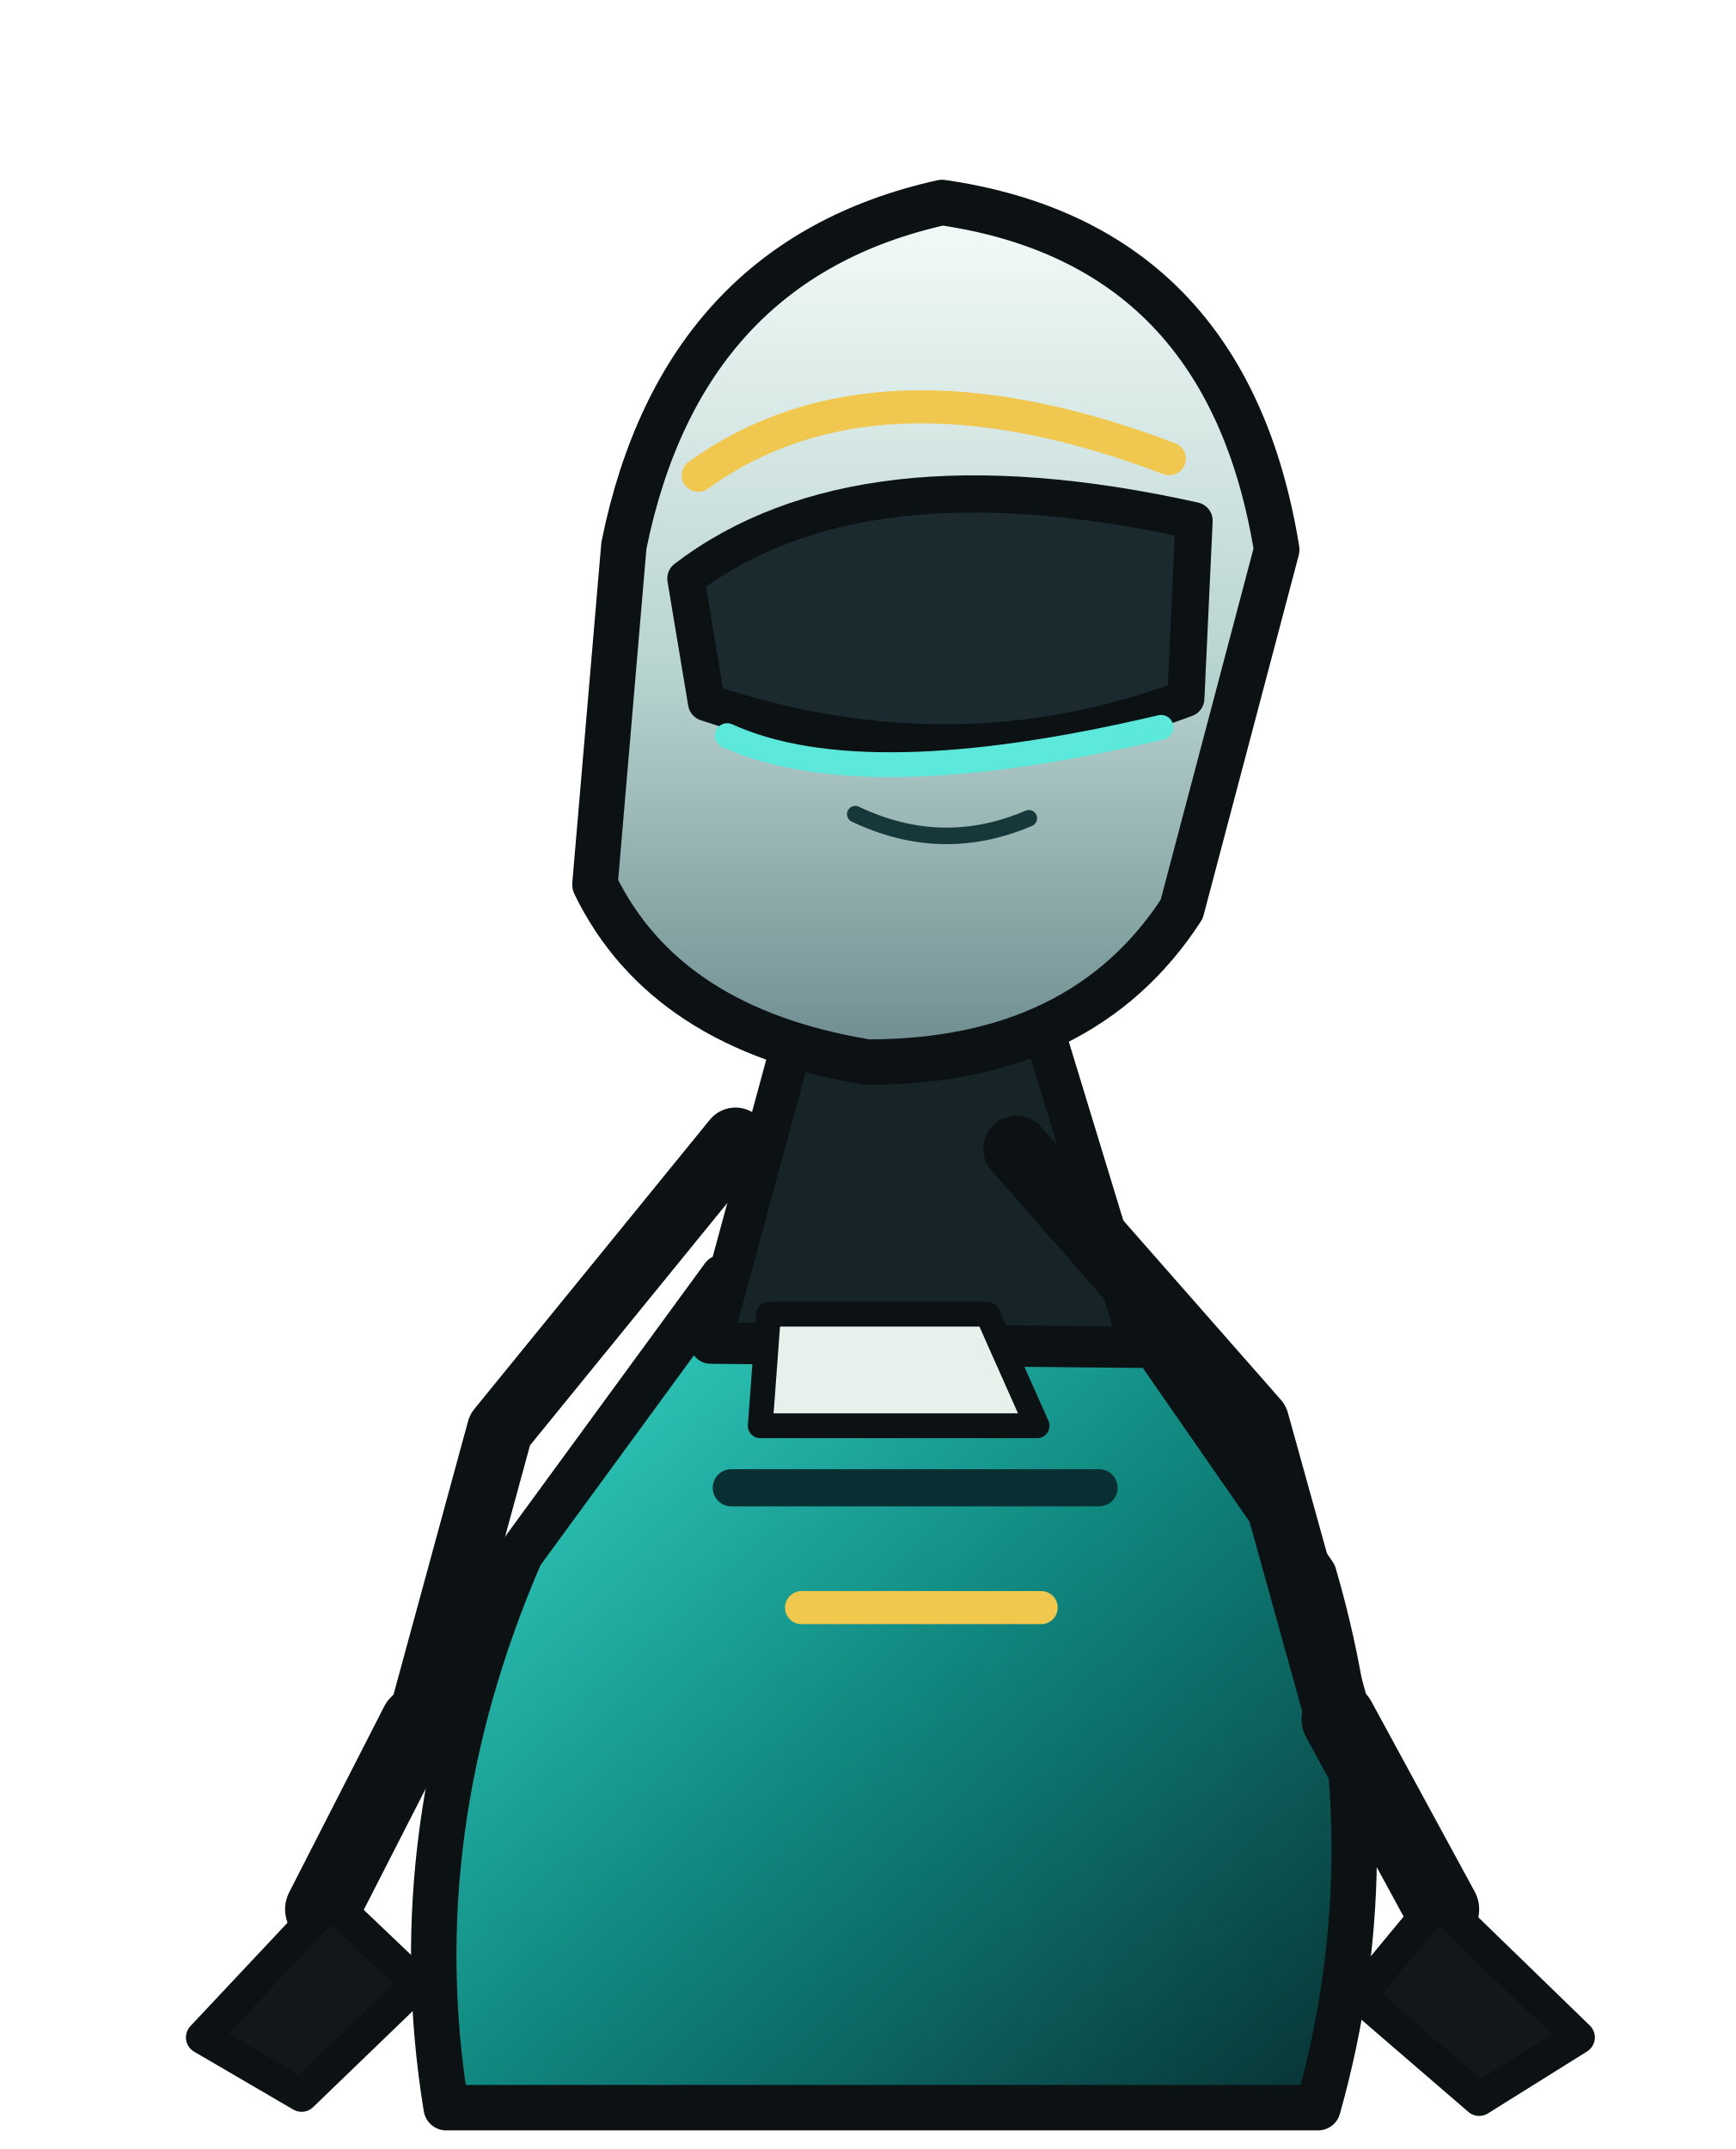
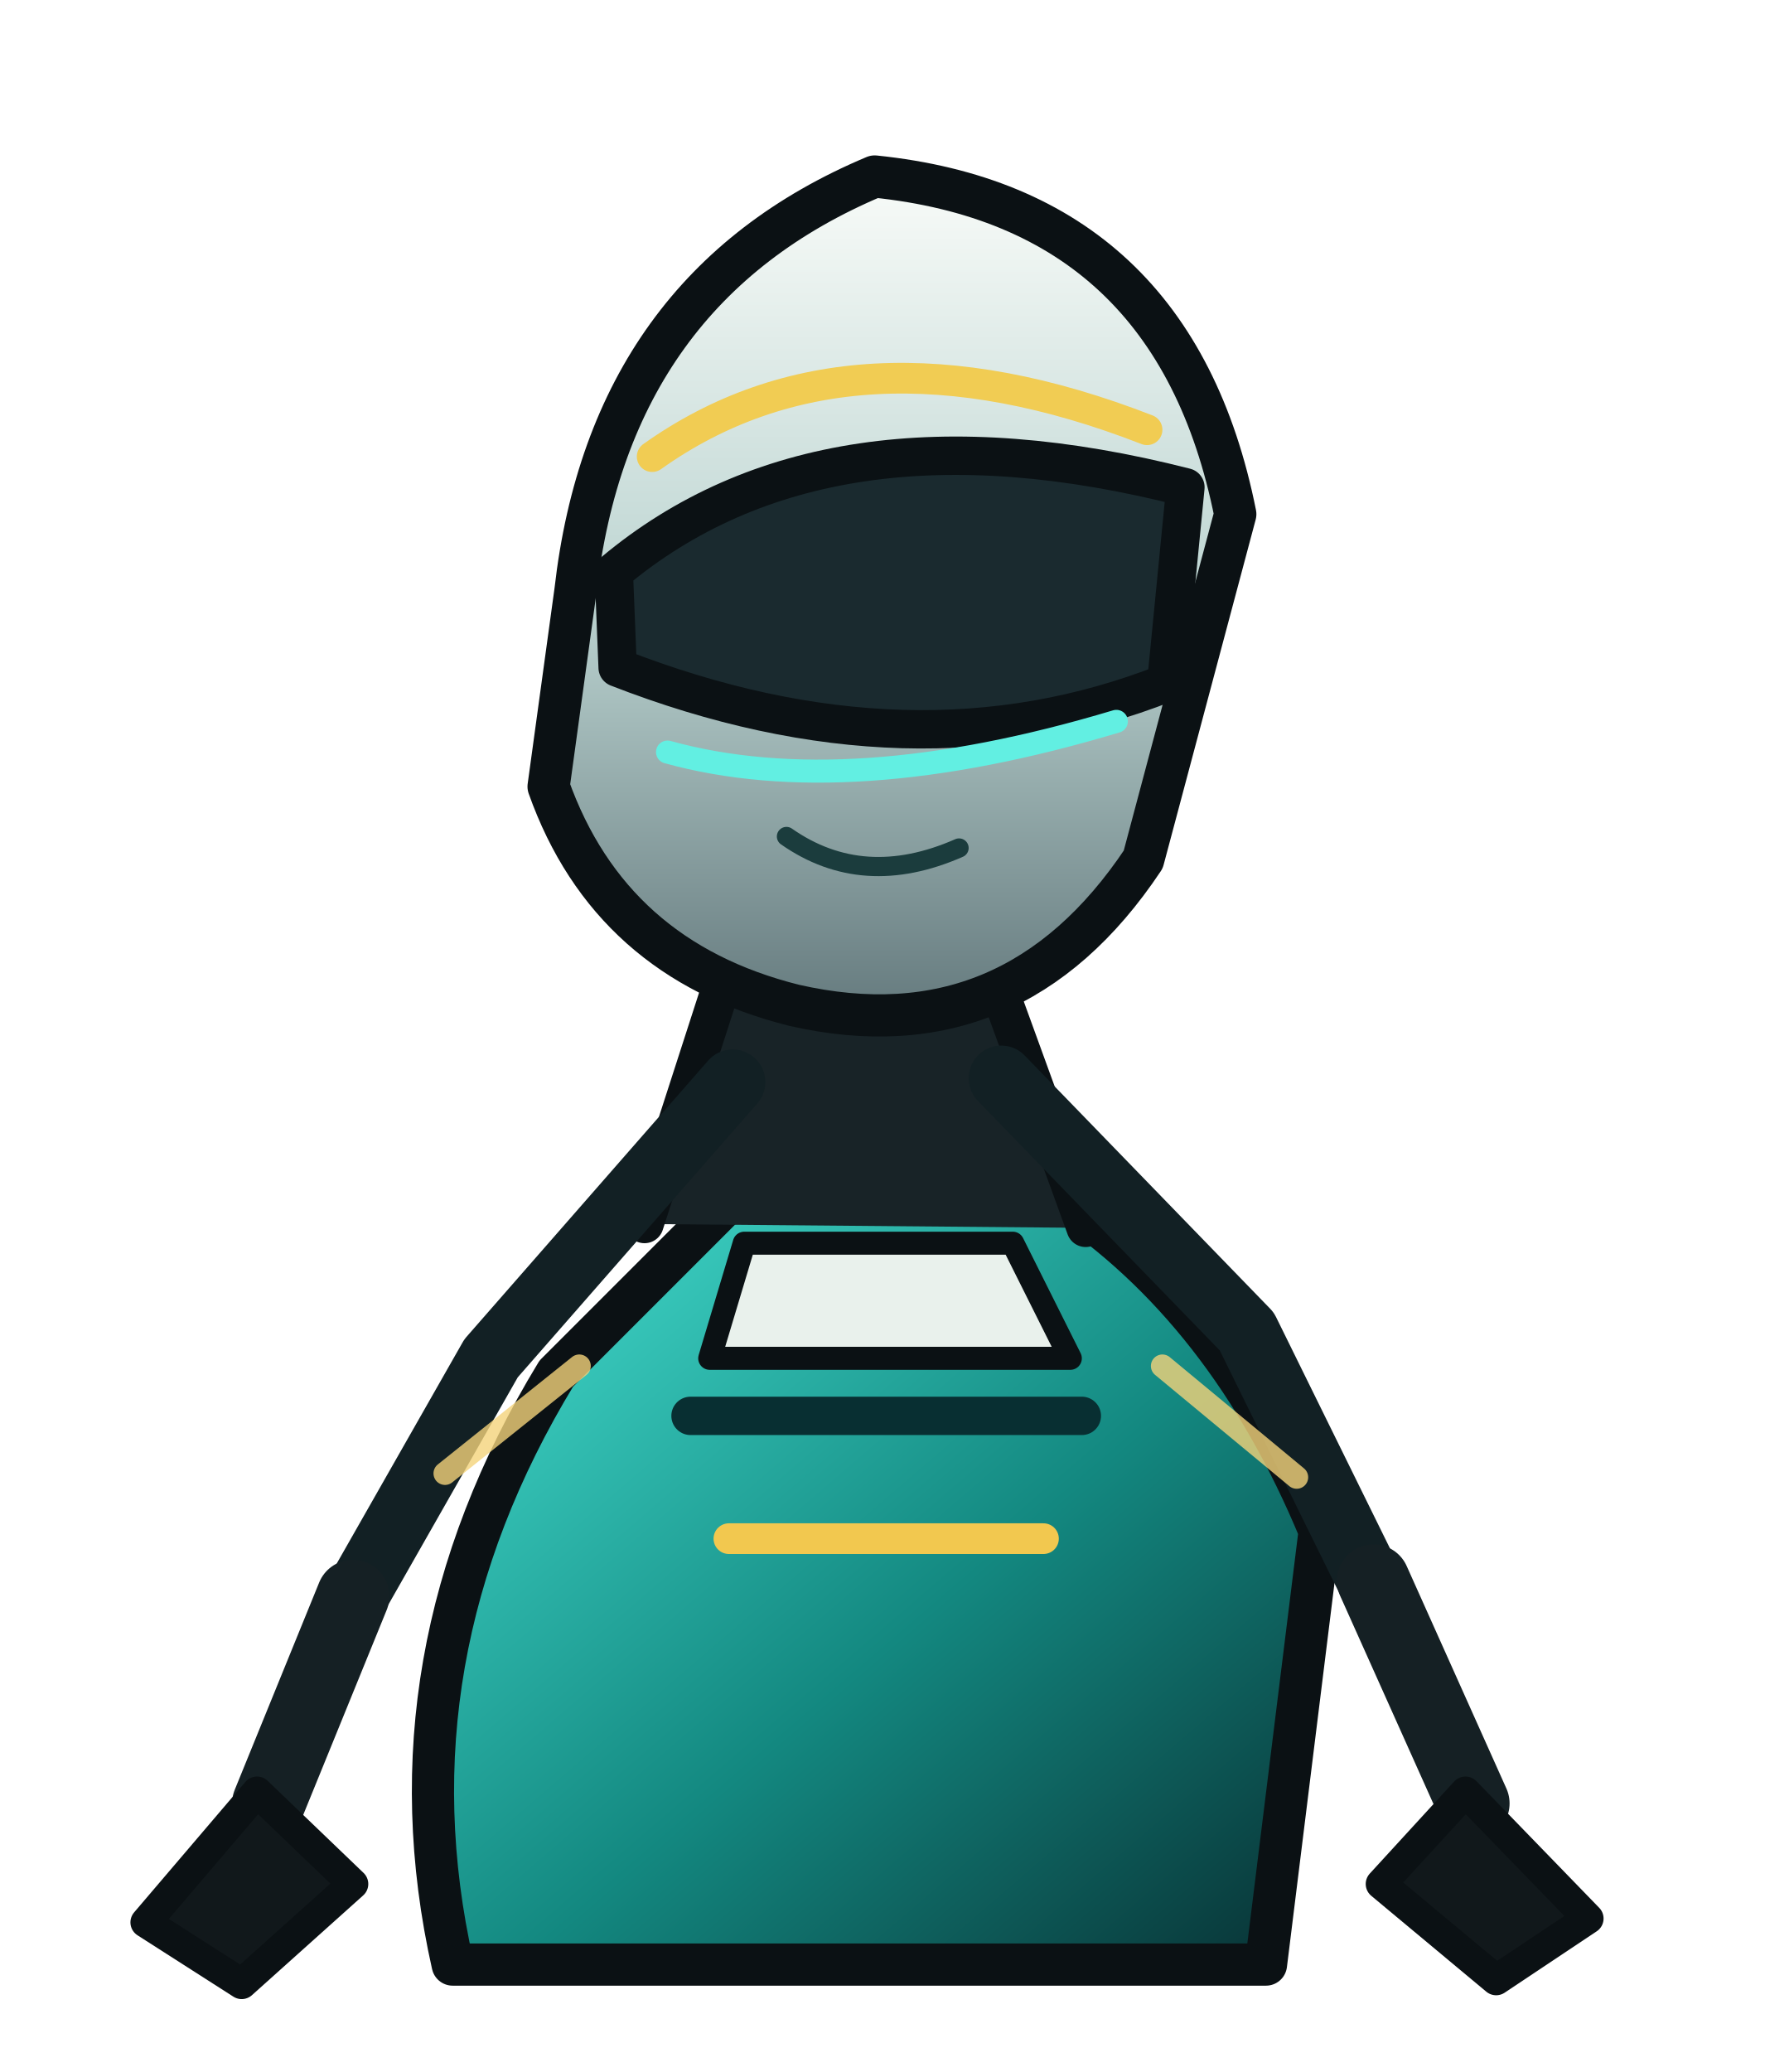
- <svg xmlns="http://www.w3.org/2000/svg" width="420" height="520" viewBox="0 0 420 520">
+ <svg xmlns="http://www.w3.org/2000/svg" width="460" height="540" viewBox="0 0 460 540">
  <defs>
-     <linearGradient id="suit" x1="0" y1="0" x2="1" y2="1">
-       <stop offset="0" stop-color="#3ae0d0" />
-       <stop offset=".52" stop-color="#0f857d" />
+     <linearGradient id="jacket" x1="0" y1="0" x2="1" y2="1">
+       <stop stop-color="#48e4d5" />
+       <stop offset=".55" stop-color="#138880" />
      <stop offset="1" stop-color="#082f32" />
    </linearGradient>
    <linearGradient id="helmet" x1="0" y1="0" x2="0" y2="1">
-       <stop offset="0" stop-color="#f4fbf8" />
-       <stop offset=".55" stop-color="#b7d3d0" />
-       <stop offset="1" stop-color="#6e8c8f" />
+       <stop stop-color="#f8fbf8" />
+       <stop offset=".5" stop-color="#bdd5d2" />
+       <stop offset="1" stop-color="#657a7e" />
    </linearGradient>
  </defs>
-   <g stroke="#0c1114" stroke-linejoin="round" stroke-linecap="round">
-     <path d="M108 510 Q97 443 126 376 L175 309 L268 309 L318 381 Q337 446 319 510 Z" fill="url(#suit)" stroke-width="11" />
-     <path d="M172 325 L194 244 L251 244 L276 326 Z" fill="#172427" stroke-width="10" />
-     <path d="M151 132 Q165 63 228 49 Q297 59 309 133 L286 220 Q262 257 210 257 Q161 249 144 214 Z" fill="url(#helmet)" stroke-width="11" />
-     <path d="M166 140 Q208 108 289 126 L287 169 Q231 190 171 170 Z" fill="#1b2a2f" stroke-width="9" />
-     <path d="M169 115 Q212 84 283 111" fill="none" stroke="#f0c74f" stroke-width="8" />
-     <path d="M176 178 Q209 193 281 176" fill="none" stroke="#5ce8da" stroke-width="6" />
-     <path d="M178 276 L121 346 L100 423" fill="none" stroke-width="16" />
-     <path d="M246 278 L304 344 L324 416" fill="none" stroke-width="16" />
-     <path d="M101 417 L78 462" fill="none" stroke-width="18" />
-     <path d="M324 416 L349 462" fill="none" stroke-width="18" />
-     <path d="M80 460 L101 480 L73 507 L49 493 Z" fill="#121719" stroke-width="8" />
-     <path d="M348 460 L329 483 L358 508 L382 493 Z" fill="#121719" stroke-width="8" />
-     <path d="M186 318 L239 318 L251 345 L184 345 Z" fill="#e6f1eb" stroke-width="6" />
-     <path d="M177 360 L266 360" fill="none" stroke="#082f32" stroke-width="9" />
-     <path d="M194 389 L252 389" fill="none" stroke="#efc84d" stroke-width="8" />
-     <path d="M207 197 Q228 207 249 198" fill="none" stroke="#17383a" stroke-width="4" />
+   <g stroke="#0b1114" stroke-linecap="round" stroke-linejoin="round">
+     <path d="M118 512 Q100 432 145 358 L191 312 L276 312 Q320 341 344 399 L330 512 Z" fill="url(#jacket)" stroke-width="11" />
+     <path d="M168 319 L189 254 L259 254 L283 320" fill="#182327" stroke-width="10" />
+     <path d="M150 154 Q159 75 228 46 Q306 54 322 134 L298 224 Q264 275 207 262 Q159 250 143 205 Z" fill="url(#helmet)" stroke-width="11" />
+     <path d="M160 149 Q215 103 309 127 L304 178 Q238 204 161 174 Z" fill="#1a2a2f" stroke-width="10" />
+     <path d="M170 119 Q222 82 299 112" fill="none" stroke="#f1cc53" stroke-width="8" />
+     <path d="M174 196 Q221 209 291 188" fill="none" stroke="#62efe2" stroke-width="6" />
+     <path d="M191 282 L128 354 L91 419" fill="none" stroke="#122024" stroke-width="17" />
+     <path d="M261 281 L325 347 L358 414" fill="none" stroke="#122024" stroke-width="17" />
+     <path d="M92 416 L70 470" stroke="#152024" stroke-width="19" />
+     <path d="M358 412 L384 470" stroke="#152024" stroke-width="19" />
+     <path d="M67 467 L92 491 L63 517 L38 501 Z" fill="#11181b" stroke-width="8" />
+     <path d="M382 467 L360 491 L390 516 L414 500 Z" fill="#11181b" stroke-width="8" />
+     <path d="M194 324 L264 324 L279 354 L185 354 Z" fill="#e9f1ec" stroke-width="6" />
+     <path d="M180 369 L282 369" stroke="#082f32" stroke-width="10" />
+     <path d="M190 401 L272 401" stroke="#f2c84f" stroke-width="8" />
+     <path d="M205 218 Q225 232 250 221" fill="none" stroke="#1b3c3d" stroke-width="5" />
+     <path d="M151 356 L116 384 M303 356 L338 385" stroke="#f4d37b" stroke-width="6" opacity=".8" />
  </g>
</svg>
